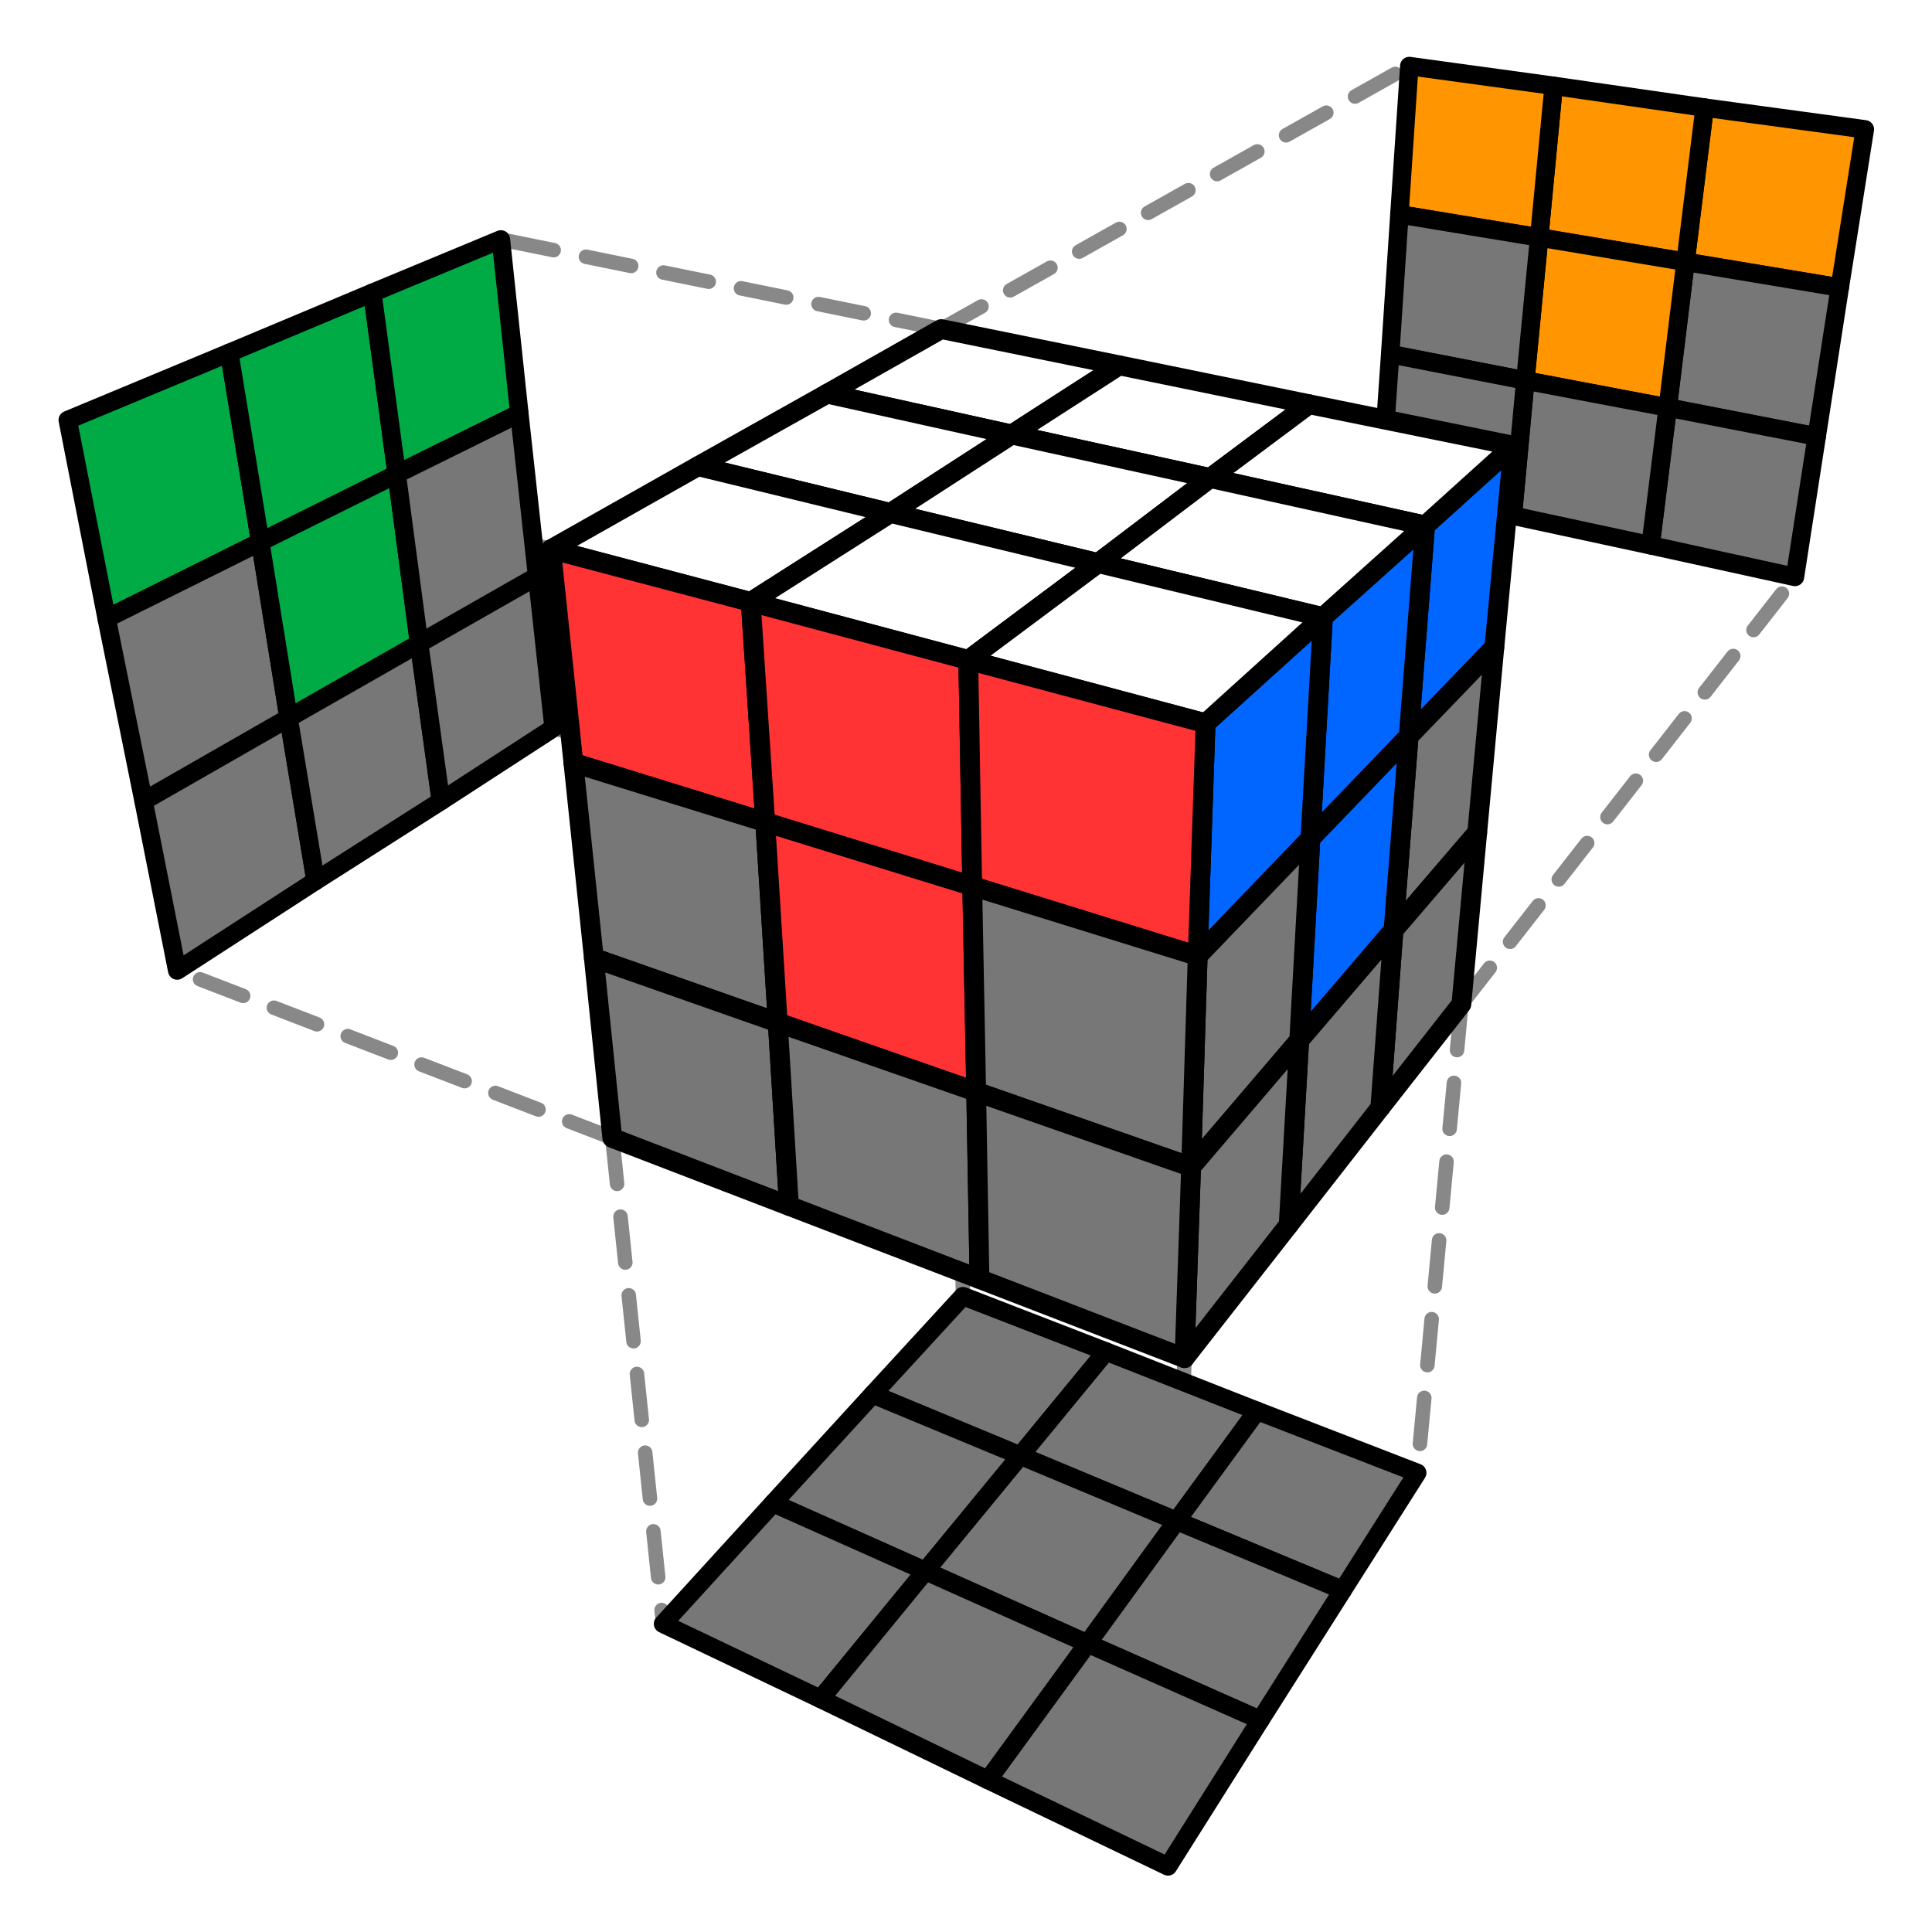
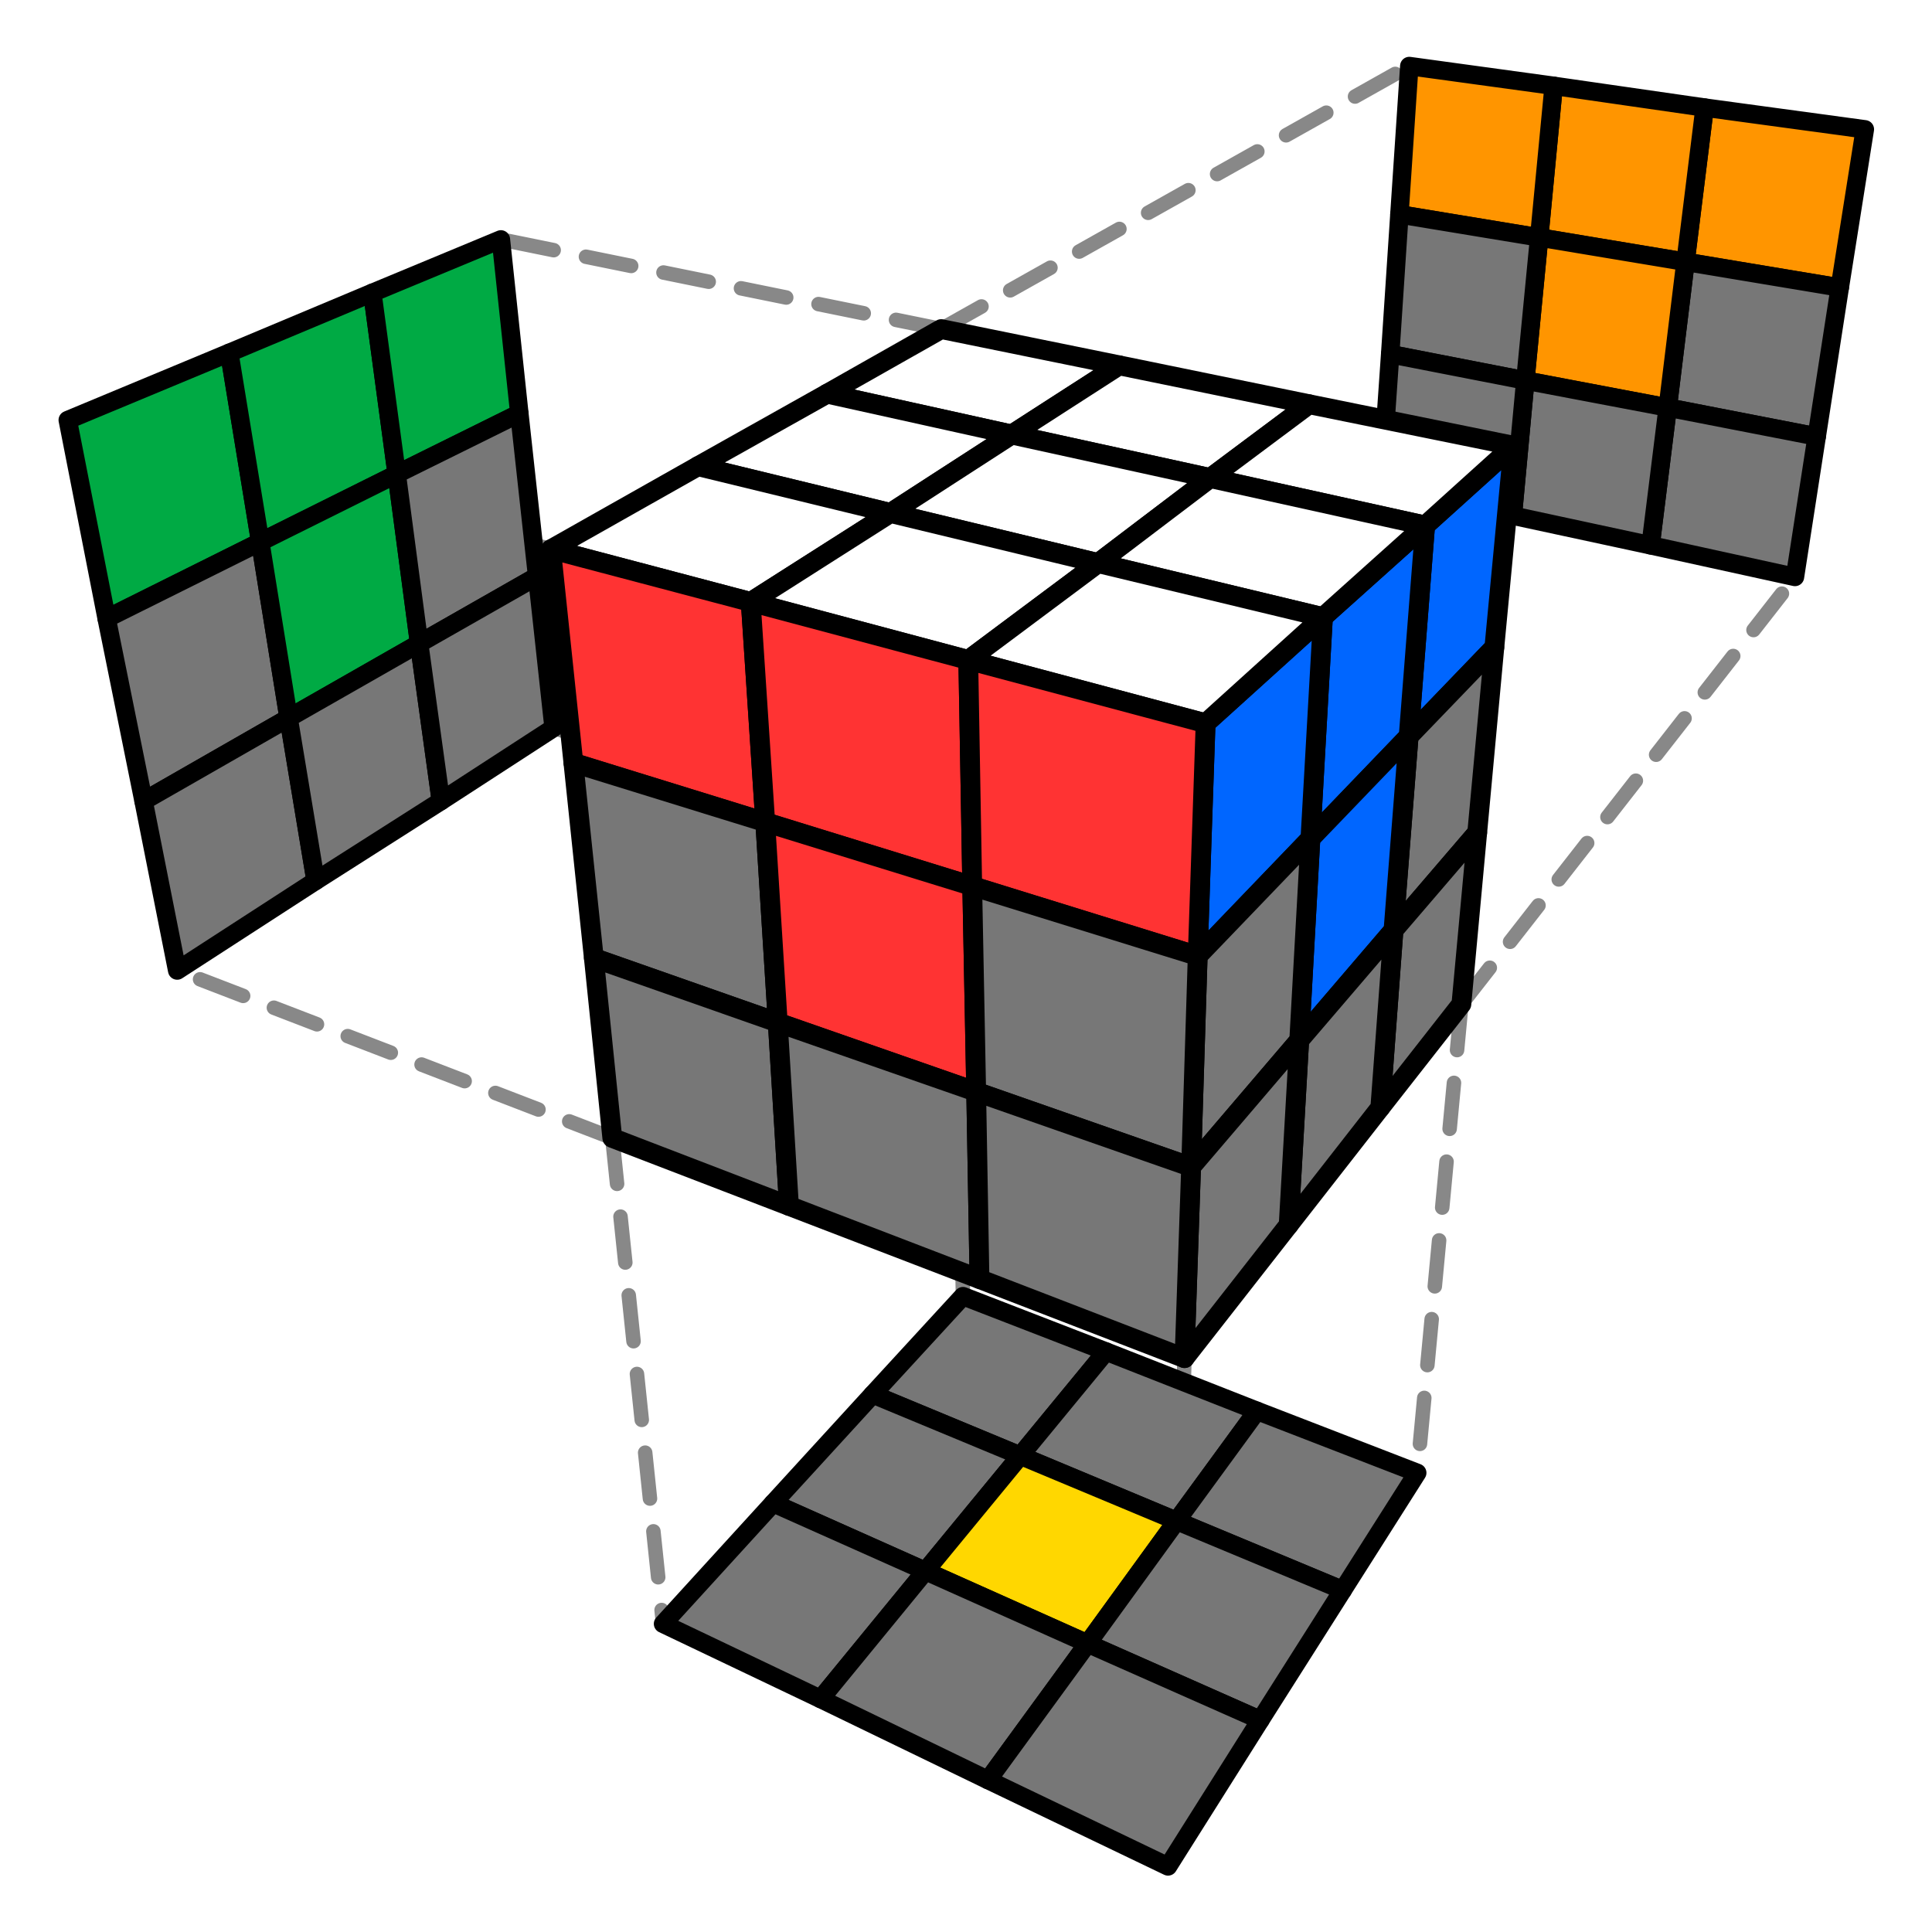
<svg xmlns="http://www.w3.org/2000/svg" width="240" height="240" viewBox="0 0 240 240">
  <rect fill="#FFFFFF" width="240" height="240" />
  <g transform="translate(130.7653,99.34969) scale(81.89226)" style="stroke:#000000;stroke-width:0.028;stroke-linejoin:round;stroke-linecap:round">
    <line x1="-0.761" y1="-0.38" x2="-1.494" y2="-0.576" stroke="#888888" stroke-width="0.022" stroke-dasharray="0.07,0.05" stroke-linecap="round" />
    <line x1="-0.169" y1="-0.714" x2="-0.837" y2="-0.85" stroke="#888888" stroke-width="0.022" stroke-dasharray="0.07,0.05" stroke-linecap="round" />
    <line x1="-0.668" y1="0.513" x2="-1.328" y2="0.259" stroke="#888888" stroke-width="0.022" stroke-dasharray="0.07,0.05" stroke-linecap="round" />
    <line x1="-0.151" y1="0.076" x2="-0.757" y2="-0.109" stroke="#888888" stroke-width="0.022" stroke-dasharray="0.07,0.05" stroke-linecap="round" />
    <line x1="-0.668" y1="0.513" x2="-0.591" y2="1.25" stroke="#888888" stroke-width="0.022" stroke-dasharray="0.07,0.05" stroke-linecap="round" />
    <line x1="0.2" y1="0.847" x2="0.175" y2="1.618" stroke="#888888" stroke-width="0.022" stroke-dasharray="0.07,0.05" stroke-linecap="round" />
    <line x1="-0.151" y1="0.076" x2="-0.136" y2="0.753" stroke="#888888" stroke-width="0.022" stroke-dasharray="0.07,0.05" stroke-linecap="round" />
    <line x1="0.62" y1="0.31" x2="0.553" y2="1.021" stroke="#888888" stroke-width="0.022" stroke-dasharray="0.07,0.05" stroke-linecap="round" />
    <line x1="-0.151" y1="0.076" x2="0.498" y2="-0.474" stroke="#888888" stroke-width="0.022" stroke-dasharray="0.07,0.05" stroke-linecap="round" />
    <line x1="0.62" y1="0.31" x2="1.126" y2="-0.338" stroke="#888888" stroke-width="0.022" stroke-dasharray="0.07,0.05" stroke-linecap="round" />
    <line x1="-0.169" y1="-0.714" x2="0.541" y2="-1.113" stroke="#888888" stroke-width="0.022" stroke-dasharray="0.07,0.05" stroke-linecap="round" />
    <line x1="0.699" y1="-0.537" x2="1.232" y2="-1.017" stroke="#888888" stroke-width="0.022" stroke-dasharray="0.07,0.05" stroke-linecap="round" />
    <polygon fill="#00AA44" stroke="#000000" points="-1.494,-0.576 -1.249,-0.678 -1.202,-0.391 -1.435,-0.275" />
    <polygon fill="#00AA44" stroke="#000000" points="-1.249,-0.678 -1.032,-0.769 -0.995,-0.494 -1.202,-0.391" />
    <polygon fill="#00AA44" stroke="#000000" points="-1.032,-0.769 -0.837,-0.85 -0.809,-0.586 -0.995,-0.494" />
    <polygon fill="#777777" stroke="#000000" points="-1.435,-0.275 -1.202,-0.391 -1.159,-0.124 -1.379,0.002" />
    <polygon fill="#00AA44" stroke="#000000" points="-1.202,-0.391 -0.995,-0.494 -0.961,-0.237 -1.159,-0.124" />
    <polygon fill="#777777" stroke="#000000" points="-0.995,-0.494 -0.809,-0.586 -0.782,-0.339 -0.961,-0.237" />
    <polygon fill="#777777" stroke="#000000" points="-1.379,0.002 -1.159,-0.124 -1.118,0.123 -1.328,0.259" />
    <polygon fill="#777777" stroke="#000000" points="-1.159,-0.124 -0.961,-0.237 -0.928,0.002 -1.118,0.123" />
    <polygon fill="#777777" stroke="#000000" points="-0.961,-0.237 -0.782,-0.339 -0.757,-0.109 -0.928,0.002" />
    <polygon fill="#777777" stroke="#000000" points="-0.136,0.753 0.081,0.837 -0.049,0.995 -0.273,0.902" />
    <polygon fill="#777777" stroke="#000000" points="0.081,0.837 0.31,0.927 0.188,1.094 -0.049,0.995" />
    <polygon fill="#777777" stroke="#000000" points="0.31,0.927 0.553,1.021 0.44,1.199 0.188,1.094" />
    <polygon fill="#777777" stroke="#000000" points="-0.273,0.902 -0.049,0.995 -0.193,1.17 -0.424,1.067" />
-     <polygon fill="#777777" stroke="#000000" points="-0.049,0.995 0.188,1.094 0.053,1.28 -0.193,1.17" />
+     <polygon fill="#FFD700" stroke="#000000" points="-0.049,0.995 0.188,1.094 0.053,1.28 -0.193,1.17" />
    <polygon fill="#777777" stroke="#000000" points="0.188,1.094 0.44,1.199 0.315,1.396 0.053,1.28" />
    <polygon fill="#777777" stroke="#000000" points="-0.424,1.067 -0.193,1.17 -0.352,1.364 -0.591,1.25" />
    <polygon fill="#777777" stroke="#000000" points="-0.193,1.17 0.053,1.28 -0.098,1.487 -0.352,1.364" />
    <polygon fill="#777777" stroke="#000000" points="0.053,1.28 0.315,1.396 0.175,1.618 -0.098,1.487" />
    <polygon fill="#FF9500" stroke="#000000" points="1.232,-1.017 0.989,-1.05 0.96,-0.816 1.194,-0.777" />
    <polygon fill="#FF9500" stroke="#000000" points="0.989,-1.05 0.76,-1.083 0.738,-0.853 0.96,-0.816" />
    <polygon fill="#FF9500" stroke="#000000" points="0.76,-1.083 0.541,-1.113 0.526,-0.888 0.738,-0.853" />
    <polygon fill="#777777" stroke="#000000" points="1.194,-0.777 0.96,-0.816 0.933,-0.595 1.159,-0.551" />
    <polygon fill="#FF9500" stroke="#000000" points="0.96,-0.816 0.738,-0.853 0.717,-0.636 0.933,-0.595" />
    <polygon fill="#777777" stroke="#000000" points="0.738,-0.853 0.526,-0.888 0.512,-0.676 0.717,-0.636" />
    <polygon fill="#777777" stroke="#000000" points="1.159,-0.551 0.933,-0.595 0.907,-0.386 1.126,-0.338" />
    <polygon fill="#777777" stroke="#000000" points="0.933,-0.595 0.717,-0.636 0.698,-0.431 0.907,-0.386" />
    <polygon fill="#777777" stroke="#000000" points="0.717,-0.636 0.512,-0.676 0.498,-0.474 0.698,-0.431" />
    <polygon fill="#0066FF" stroke="#000000" stroke-width="0.03" points="0.699,-0.537 0.565,-0.416 0.54,-0.096 0.67,-0.231" />
    <polygon fill="#0066FF" stroke="#000000" stroke-width="0.03" points="0.565,-0.416 0.41,-0.277 0.391,0.059 0.54,-0.096" />
    <polygon fill="#0066FF" stroke="#000000" stroke-width="0.03" points="0.41,-0.277 0.232,-0.116 0.22,0.237 0.391,0.059" />
    <polygon fill="#777777" stroke="#000000" stroke-width="0.03" points="0.67,-0.231 0.54,-0.096 0.517,0.198 0.644,0.05" />
    <polygon fill="#0066FF" stroke="#000000" stroke-width="0.03" points="0.54,-0.096 0.391,0.059 0.374,0.365 0.517,0.198" />
    <polygon fill="#777777" stroke="#000000" stroke-width="0.03" points="0.391,0.059 0.22,0.237 0.21,0.557 0.374,0.365" />
    <polygon fill="#777777" stroke="#000000" stroke-width="0.03" points="0.644,0.05 0.517,0.198 0.497,0.467 0.62,0.31" />
    <polygon fill="#777777" stroke="#000000" stroke-width="0.03" points="0.517,0.198 0.374,0.365 0.358,0.645 0.497,0.467" />
    <polygon fill="#777777" stroke="#000000" stroke-width="0.03" points="0.374,0.365 0.21,0.557 0.2,0.847 0.358,0.645" />
    <polygon fill="#FFFFFF" stroke="#000000" stroke-width="0.03" points="-0.169,-0.714 0.101,-0.659 -0.062,-0.554 -0.342,-0.616" />
    <polygon fill="#FFFFFF" stroke="#000000" stroke-width="0.03" points="0.101,-0.659 0.389,-0.6 0.239,-0.488 -0.062,-0.554" />
    <polygon fill="#FFFFFF" stroke="#000000" stroke-width="0.03" points="0.389,-0.6 0.699,-0.537 0.565,-0.416 0.239,-0.488" />
    <polygon fill="#FFFFFF" stroke="#000000" stroke-width="0.03" points="-0.342,-0.616 -0.062,-0.554 -0.246,-0.435 -0.538,-0.506" />
    <polygon fill="#FFFFFF" stroke="#000000" stroke-width="0.03" points="-0.062,-0.554 0.239,-0.488 0.069,-0.359 -0.246,-0.435" />
    <polygon fill="#FFFFFF" stroke="#000000" stroke-width="0.03" points="0.239,-0.488 0.565,-0.416 0.41,-0.277 0.069,-0.359" />
    <polygon fill="#FFFFFF" stroke="#000000" stroke-width="0.03" points="-0.538,-0.506 -0.246,-0.435 -0.458,-0.3 -0.761,-0.38" />
    <polygon fill="#FFFFFF" stroke="#000000" stroke-width="0.03" points="-0.246,-0.435 0.069,-0.359 -0.128,-0.212 -0.458,-0.3" />
    <polygon fill="#FFFFFF" stroke="#000000" stroke-width="0.03" points="0.069,-0.359 0.41,-0.277 0.232,-0.116 -0.128,-0.212" />
    <polygon fill="#FF3333" stroke="#000000" stroke-width="0.03" points="-0.761,-0.38 -0.458,-0.3 -0.436,0.034 -0.727,-0.056" />
    <polygon fill="#FF3333" stroke="#000000" stroke-width="0.03" points="-0.458,-0.3 -0.128,-0.212 -0.122,0.131 -0.436,0.034" />
    <polygon fill="#FF3333" stroke="#000000" stroke-width="0.03" points="-0.128,-0.212 0.232,-0.116 0.22,0.237 -0.122,0.131" />
    <polygon fill="#777777" stroke="#000000" stroke-width="0.03" points="-0.727,-0.056 -0.436,0.034 -0.417,0.338 -0.696,0.24" />
    <polygon fill="#FF3333" stroke="#000000" stroke-width="0.03" points="-0.436,0.034 -0.122,0.131 -0.116,0.443 -0.417,0.338" />
    <polygon fill="#777777" stroke="#000000" stroke-width="0.03" points="-0.122,0.131 0.22,0.237 0.21,0.557 -0.116,0.443" />
    <polygon fill="#777777" stroke="#000000" stroke-width="0.03" points="-0.696,0.24 -0.417,0.338 -0.4,0.616 -0.668,0.513" />
    <polygon fill="#777777" stroke="#000000" stroke-width="0.03" points="-0.417,0.338 -0.116,0.443 -0.111,0.727 -0.4,0.616" />
    <polygon fill="#777777" stroke="#000000" stroke-width="0.03" points="-0.116,0.443 0.21,0.557 0.2,0.847 -0.111,0.727" />
  </g>
</svg>
